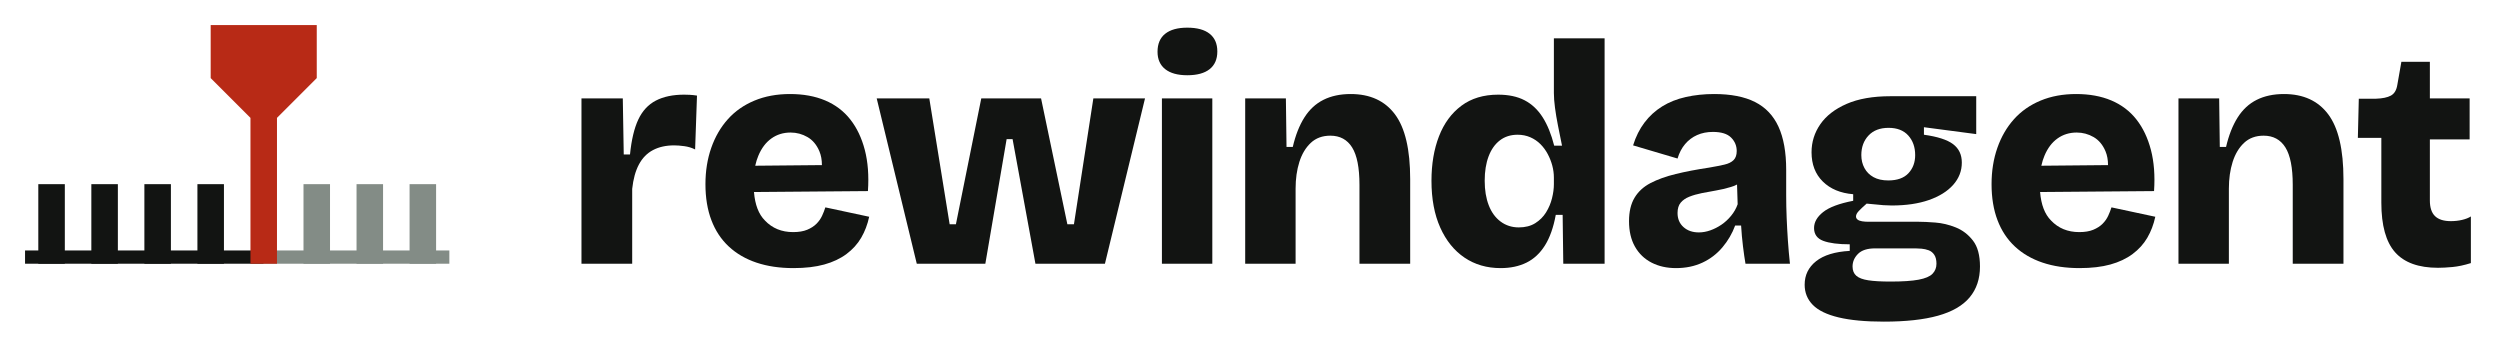
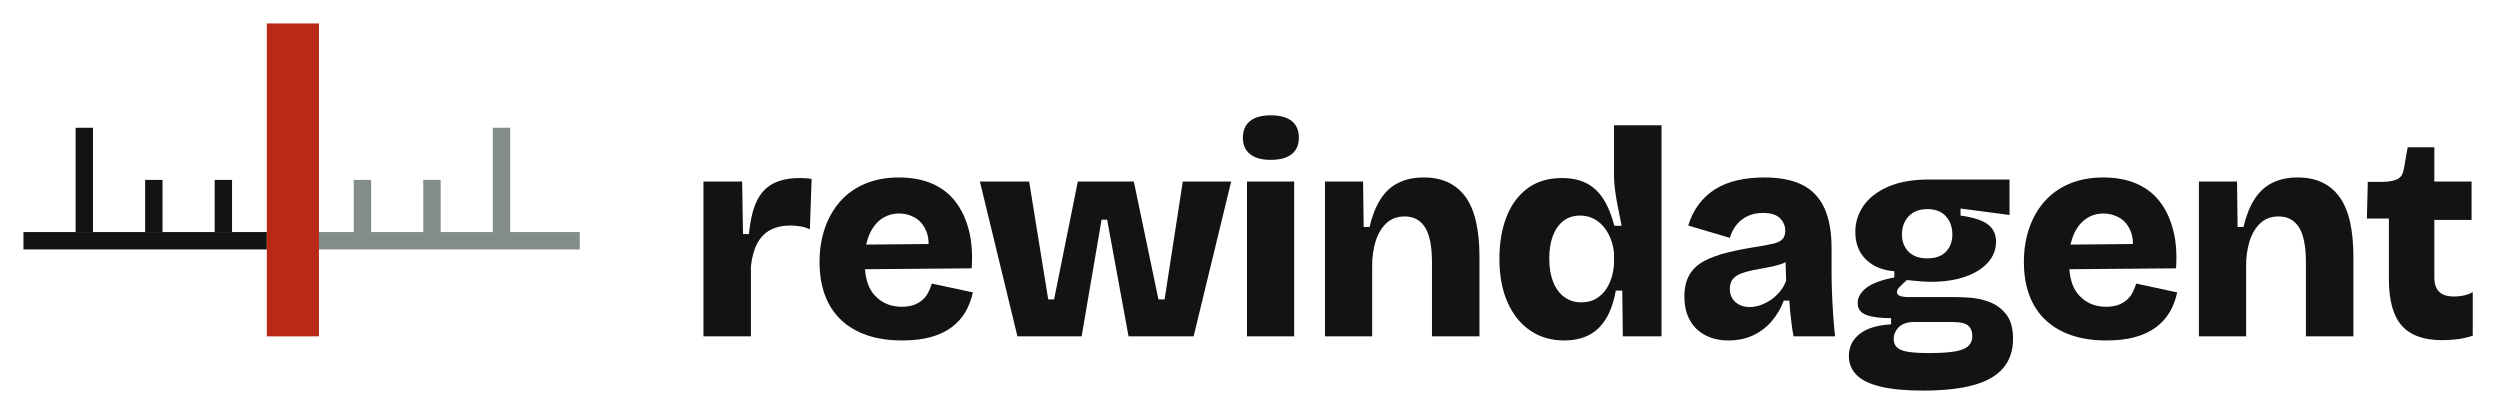
- <svg xmlns="http://www.w3.org/2000/svg" viewBox="0 0 798.53 110.74" width="798.53" height="110.74" role="img">
-   <g transform="translate(8.000 -21.647) scale(8.4706)">
-     <rect x="0" y="12" width="9" height="0.5" fill="#121412" />
-     <rect x="9" y="12" width="7" height="0.5" fill="#838C86" />
-     <rect x="0.5" y="9.5" width="1" height="3" fill="#121412" />
-     <rect x="2.5" y="9.5" width="1" height="3" fill="#121412" />
-     <rect x="4.5" y="9.5" width="1" height="3" fill="#121412" />
-     <rect x="6.5" y="9.5" width="1" height="3" fill="#121412" />
-     <rect x="10.5" y="9.5" width="1" height="3" fill="#838C86" />
-     <rect x="12.5" y="9.5" width="1" height="3" fill="#838C86" />
-     <rect x="14.5" y="9.5" width="1" height="3" fill="#838C86" />
-     <path d="M7 3.5H11V5.5L9.5 7V12.5H8.5V7L7 5.5Z" fill="#B82A16" />
+ <svg xmlns="http://www.w3.org/2000/svg" viewBox="0 0 852.74 141.23" width="852.74" height="141.23" role="img">
+   <g transform="translate(8.000 -33.506) scale(11.8588)">
+     <rect x="0" y="9.5" width="7" height="0.5" fill="#121412" />
+     <rect x="8.5" y="9.5" width="7.5" height="0.5" fill="#838C86" />
+     <rect x="1.5" y="6.5" width="0.5" height="3" fill="#121412" />
+     <rect x="3.5" y="8" width="0.5" height="1.5" fill="#121412" />
+     <rect x="5.5" y="8" width="0.5" height="1.5" fill="#121412" />
+     <rect x="9.5" y="8" width="0.5" height="1.5" fill="#838C86" />
+     <rect x="11.5" y="8" width="0.5" height="1.5" fill="#838C86" />
+     <rect x="13.5" y="6.5" width="0.5" height="3" fill="#838C86" />
+     <path d="M7 3.5H8.5V12.5H7Z" fill="#B82A16" />
  </g>
  <g fill="#121412">
-     <path transform="translate(179.529 84.235) scale(0.1 -0.1)" d="M62 0V528H194L197 349H217Q224 419 243.5 460.5Q263 502 299.5 521.0Q336 540 390 540Q398 540 408.0 539.5Q418 539 431 537L425 365Q409 373 390.5 375.5Q372 378 358 378Q319 378 290.5 363.0Q262 348 245.5 317.0Q229 286 224 239V0Z" />
-     <path transform="translate(222.129 84.235) scale(0.1 -0.1)" d="M313 -14Q247 -14 195.0 3.5Q143 21 106.5 55.0Q70 89 51.0 139.0Q32 189 32 254Q32 317 50.5 370.0Q69 423 103.5 461.5Q138 500 188.5 521.0Q239 542 302 542Q366 542 414.5 521.5Q463 501 494.5 461.0Q526 421 541.0 363.5Q556 306 551 232L187 229Q192 168 222 138Q257 101 312 101Q339 101 357.0 108.5Q375 116 386.5 127.5Q398 139 404.5 153.0Q411 167 415 180L555 150Q547 113 529.5 83.0Q512 53 482.5 31.0Q453 9 411.5 -2.5Q370 -14 313 -14ZM191 313 404 315Q404 340 396 359Q383 390 358.0 404.5Q333 419 304 419Q269 419 242.5 400.0Q216 381 201 345Q195 331 191 313Z" />
-     <path transform="translate(278.829 84.235) scale(0.1 -0.1)" d="M140 0 12 528H180L245 126H265L346 528H537L621 126H642L704 528H869L741 0H519L446 398H427L359 0Z" />
-     <path transform="translate(364.929 84.235) scale(0.1 -0.1)" d="M62 0V528H223V0ZM143 602Q97 602 72.5 621.5Q48 641 48 677Q48 715 72.5 734.5Q97 754 143 754Q190 754 214.5 734.5Q239 715 239 678Q239 641 214.5 621.5Q190 602 143 602Z" />
-     <path transform="translate(391.529 84.235) scale(0.1 -0.1)" d="M62 0V528H192L194 373H214Q227 429 251.0 467.0Q275 505 312.0 523.5Q349 542 399 542Q492 542 540.5 477.0Q589 412 589 270V0H427V252Q427 334 403.5 371.5Q380 409 334 409Q296 409 271.5 386.0Q247 363 235.0 325.0Q223 287 223 240V0Z" />
-     <path transform="translate(453.829 84.235) scale(0.1 -0.1)" d="M255 -14Q189 -14 139.5 19.5Q90 53 62.0 115.5Q34 178 34 265Q34 345 58.0 407.0Q82 469 129.5 504.5Q177 540 247 540Q297 540 331.5 522.0Q366 504 389.0 468.0Q412 432 426 377H451Q444 411 438.0 441.5Q432 472 428.5 498.5Q425 525 425 545V720H587V0H455L453 156H431Q420 96 396.5 58.5Q373 21 337.5 3.5Q302 -14 255 -14ZM313 116Q344 116 365.5 129.5Q387 143 400.0 164.0Q413 185 419.0 209.0Q425 233 425 254V275Q425 294 420.0 313.0Q415 332 405.5 350.0Q396 368 382.0 382.0Q368 396 349.5 404.0Q331 412 309 412Q276 412 252.5 394.0Q229 376 216.5 343.0Q204 310 204.0 265.0Q204 220 217.0 186.5Q230 153 255.0 134.5Q280 116 313 116Z" />
-     <path transform="translate(516.729 84.235) scale(0.1 -0.1)" d="M186 -14Q142 -14 108.0 3.5Q74 21 55.0 54.5Q36 88 36 136Q36 181 53.5 210.5Q71 240 104.5 257.5Q138 275 185.0 286.5Q232 298 292 307Q321 312 340.5 316.5Q360 321 370.0 331.0Q380 341 380 360Q380 385 362.0 403.0Q344 421 304 421Q276 421 253.5 411.0Q231 401 215.0 382.0Q199 363 191 336L49 378Q62 420 85.5 451.0Q109 482 142.0 502.5Q175 523 217.5 532.5Q260 542 308 542Q388 542 438.5 516.5Q489 491 513.5 437.5Q538 384 538 300V219Q538 183 539.5 146.5Q541 110 543.5 73.5Q546 37 550 0H408Q404 23 400.0 55.5Q396 88 394 122H375Q361 84 334.5 52.5Q308 21 270.5 3.5Q233 -14 186 -14ZM259 100Q277 100 295.5 106.5Q314 113 331.0 124.5Q348 136 362.0 153.0Q376 170 383 190L381 253Q372 248 361 245Q338 238 314.5 234.0Q291 230 268.5 225.5Q246 221 228.5 214.0Q211 207 201.0 195.0Q191 183 191 162Q191 134 210.0 117.0Q229 100 259 100Z" />
-     <path transform="translate(574.229 84.235) scale(0.1 -0.1)" d="M275 -185Q187 -185 130.5 -171.5Q74 -158 48.0 -131.5Q22 -105 22 -67Q22 -21 58.5 8.0Q95 37 166 41V62Q111 62 81.5 73.0Q52 84 52 114Q52 142 81.0 165.0Q110 188 177 201V222Q116 227 80.0 262.5Q44 298 44 356Q44 405 72.0 445.5Q100 486 156.0 510.5Q212 535 296 535H570V414L403 436V412Q468 403 496.0 382.0Q524 361 524 323Q524 283 496.5 252.0Q469 221 419.0 203.5Q369 186 300 186Q288 186 273.5 187.0Q259 188 220 192Q204 178 195.0 168.5Q186 159 186 151Q186 145 191.0 141.0Q196 137 205.5 135.5Q215 134 226 134H387Q407 134 439.5 131.5Q472 129 504.5 116.0Q537 103 559.5 74.0Q582 45 582 -9Q582 -68 549.0 -107.5Q516 -147 448.0 -166.0Q380 -185 275 -185ZM296 -57Q354 -57 386.0 -51.0Q418 -45 430.5 -32.0Q443 -19 443 0Q443 18 436.0 28.5Q429 39 418.0 43.0Q407 47 395.5 48.0Q384 49 376 49H247Q210 49 192.5 31.5Q175 14 175 -9Q175 -28 187.0 -38.5Q199 -49 225.5 -53.0Q252 -57 296 -57ZM289 266Q332 266 353.5 289.0Q375 312 375 347Q375 385 353.0 409.5Q331 434 290 434Q249 434 226.0 409.5Q203 385 203 347Q203 324 213.0 305.5Q223 287 242.0 276.5Q261 266 289 266Z" />
-     <path transform="translate(632.929 84.235) scale(0.1 -0.1)" d="M313 -14Q247 -14 195.0 3.5Q143 21 106.5 55.0Q70 89 51.0 139.0Q32 189 32 254Q32 317 50.5 370.0Q69 423 103.5 461.5Q138 500 188.5 521.0Q239 542 302 542Q366 542 414.5 521.5Q463 501 494.5 461.0Q526 421 541.0 363.5Q556 306 551 232L187 229Q192 168 222 138Q257 101 312 101Q339 101 357.0 108.5Q375 116 386.5 127.5Q398 139 404.5 153.0Q411 167 415 180L555 150Q547 113 529.5 83.0Q512 53 482.5 31.0Q453 9 411.5 -2.5Q370 -14 313 -14ZM191 313 404 315Q404 340 396 359Q383 390 358.0 404.5Q333 419 304 419Q269 419 242.5 400.0Q216 381 201 345Q195 331 191 313Z" />
-     <path transform="translate(689.629 84.235) scale(0.1 -0.1)" d="M62 0V528H192L194 373H214Q227 429 251.0 467.0Q275 505 312.0 523.5Q349 542 399 542Q492 542 540.5 477.0Q589 412 589 270V0H427V252Q427 334 403.5 371.5Q380 409 334 409Q296 409 271.5 386.0Q247 363 235.0 325.0Q223 287 223 240V0Z" />
-     <path transform="translate(751.929 84.235) scale(0.1 -0.1)" d="M268 -13Q175 -13 131.0 36.5Q87 86 87 195V402H12L15 527H69Q101 528 117.5 537.0Q134 546 138 571L151 645H242V528H369V397H242V202Q242 168 258.5 152.0Q275 136 309 136Q328 136 345.0 140.0Q362 144 373 151V2Q341 -8 314.5 -10.5Q288 -13 268 -13Z" />
+     <path transform="translate(233.741 114.729) scale(0.1 -0.1)" d="M62 0V528H194L197 349H217Q224 419 243.5 460.5Q263 502 299.5 521.0Q336 540 390 540Q398 540 408.0 539.5Q418 539 431 537L425 365Q409 373 390.5 375.5Q372 378 358 378Q319 378 290.5 363.0Q262 348 245.5 317.0Q229 286 224 239V0Z" />
+     <path transform="translate(276.341 114.729) scale(0.1 -0.1)" d="M313 -14Q247 -14 195.0 3.5Q143 21 106.5 55.0Q70 89 51.0 139.0Q32 189 32 254Q32 317 50.5 370.0Q69 423 103.5 461.5Q138 500 188.5 521.0Q239 542 302 542Q366 542 414.5 521.5Q463 501 494.5 461.0Q526 421 541.0 363.5Q556 306 551 232L187 229Q192 168 222 138Q257 101 312 101Q339 101 357.0 108.5Q375 116 386.5 127.5Q398 139 404.5 153.0Q411 167 415 180L555 150Q547 113 529.5 83.0Q512 53 482.5 31.0Q453 9 411.5 -2.5Q370 -14 313 -14ZM191 313 404 315Q404 340 396 359Q383 390 358.0 404.5Q333 419 304 419Q269 419 242.5 400.0Q216 381 201 345Q195 331 191 313Z" />
+     <path transform="translate(333.041 114.729) scale(0.1 -0.1)" d="M140 0 12 528H180L245 126H265L346 528H537L621 126H642L704 528H869L741 0H519L446 398H427L359 0Z" />
+     <path transform="translate(419.141 114.729) scale(0.1 -0.1)" d="M62 0V528H223V0ZM143 602Q97 602 72.5 621.5Q48 641 48 677Q48 715 72.5 734.5Q97 754 143 754Q190 754 214.5 734.5Q239 715 239 678Q239 641 214.5 621.5Q190 602 143 602Z" />
+     <path transform="translate(445.741 114.729) scale(0.1 -0.1)" d="M62 0V528H192L194 373H214Q227 429 251.0 467.0Q275 505 312.0 523.5Q349 542 399 542Q492 542 540.5 477.0Q589 412 589 270V0H427V252Q427 334 403.5 371.5Q380 409 334 409Q296 409 271.5 386.0Q247 363 235.0 325.0Q223 287 223 240V0Z" />
+     <path transform="translate(508.041 114.729) scale(0.1 -0.1)" d="M255 -14Q189 -14 139.5 19.5Q90 53 62.0 115.5Q34 178 34 265Q34 345 58.0 407.0Q82 469 129.5 504.5Q177 540 247 540Q297 540 331.5 522.0Q366 504 389.0 468.0Q412 432 426 377H451Q444 411 438.0 441.5Q432 472 428.5 498.5Q425 525 425 545V720H587V0H455L453 156H431Q420 96 396.5 58.5Q373 21 337.5 3.5Q302 -14 255 -14ZM313 116Q344 116 365.5 129.5Q387 143 400.0 164.0Q413 185 419.0 209.0Q425 233 425 254V275Q425 294 420.0 313.0Q415 332 405.5 350.0Q396 368 382.0 382.0Q368 396 349.5 404.0Q331 412 309 412Q276 412 252.5 394.0Q229 376 216.5 343.0Q204 310 204.0 265.0Q204 220 217.0 186.5Q230 153 255.0 134.5Q280 116 313 116Z" />
+     <path transform="translate(570.941 114.729) scale(0.1 -0.1)" d="M186 -14Q142 -14 108.0 3.5Q74 21 55.0 54.5Q36 88 36 136Q36 181 53.5 210.5Q71 240 104.5 257.5Q138 275 185.0 286.5Q232 298 292 307Q321 312 340.5 316.5Q360 321 370.0 331.0Q380 341 380 360Q380 385 362.0 403.0Q344 421 304 421Q276 421 253.5 411.0Q231 401 215.0 382.0Q199 363 191 336L49 378Q62 420 85.5 451.0Q109 482 142.0 502.5Q175 523 217.5 532.5Q260 542 308 542Q388 542 438.5 516.5Q489 491 513.5 437.5Q538 384 538 300V219Q538 183 539.5 146.5Q541 110 543.5 73.5Q546 37 550 0H408Q404 23 400.0 55.5Q396 88 394 122H375Q361 84 334.5 52.5Q308 21 270.5 3.5Q233 -14 186 -14ZM259 100Q277 100 295.5 106.5Q314 113 331.0 124.5Q348 136 362.0 153.0Q376 170 383 190L381 253Q372 248 361 245Q338 238 314.5 234.0Q291 230 268.5 225.5Q246 221 228.5 214.0Q211 207 201.0 195.0Q191 183 191 162Q191 134 210.0 117.0Q229 100 259 100Z" />
+     <path transform="translate(628.441 114.729) scale(0.1 -0.1)" d="M275 -185Q187 -185 130.5 -171.5Q74 -158 48.0 -131.5Q22 -105 22 -67Q22 -21 58.5 8.0Q95 37 166 41V62Q111 62 81.5 73.0Q52 84 52 114Q52 142 81.0 165.0Q110 188 177 201V222Q116 227 80.0 262.5Q44 298 44 356Q44 405 72.0 445.5Q100 486 156.0 510.5Q212 535 296 535H570V414L403 436V412Q468 403 496.0 382.0Q524 361 524 323Q524 283 496.5 252.0Q469 221 419.0 203.5Q369 186 300 186Q288 186 273.5 187.0Q259 188 220 192Q204 178 195.0 168.5Q186 159 186 151Q186 145 191.0 141.0Q196 137 205.5 135.5Q215 134 226 134H387Q407 134 439.5 131.5Q472 129 504.5 116.0Q537 103 559.5 74.0Q582 45 582 -9Q582 -68 549.0 -107.5Q516 -147 448.0 -166.0Q380 -185 275 -185ZM296 -57Q354 -57 386.0 -51.0Q418 -45 430.5 -32.0Q443 -19 443 0Q443 18 436.0 28.5Q429 39 418.0 43.0Q407 47 395.5 48.0Q384 49 376 49H247Q210 49 192.5 31.5Q175 14 175 -9Q175 -28 187.0 -38.5Q199 -49 225.5 -53.0Q252 -57 296 -57ZM289 266Q332 266 353.5 289.0Q375 312 375 347Q375 385 353.0 409.5Q331 434 290 434Q249 434 226.0 409.5Q203 385 203 347Q203 324 213.0 305.5Q223 287 242.0 276.5Q261 266 289 266Z" />
+     <path transform="translate(687.141 114.729) scale(0.1 -0.1)" d="M313 -14Q247 -14 195.0 3.5Q143 21 106.5 55.0Q70 89 51.0 139.0Q32 189 32 254Q32 317 50.5 370.0Q69 423 103.5 461.5Q138 500 188.5 521.0Q239 542 302 542Q366 542 414.5 521.5Q463 501 494.5 461.0Q526 421 541.0 363.5Q556 306 551 232L187 229Q192 168 222 138Q257 101 312 101Q339 101 357.0 108.5Q375 116 386.5 127.5Q398 139 404.5 153.0Q411 167 415 180L555 150Q547 113 529.5 83.0Q512 53 482.5 31.0Q453 9 411.5 -2.5Q370 -14 313 -14ZM191 313 404 315Q404 340 396 359Q383 390 358.0 404.5Q333 419 304 419Q269 419 242.5 400.0Q216 381 201 345Q195 331 191 313Z" />
+     <path transform="translate(743.841 114.729) scale(0.1 -0.1)" d="M62 0V528H192L194 373H214Q227 429 251.0 467.0Q275 505 312.0 523.5Q349 542 399 542Q492 542 540.5 477.0Q589 412 589 270V0H427V252Q427 334 403.5 371.5Q380 409 334 409Q296 409 271.5 386.0Q247 363 235.0 325.0Q223 287 223 240V0Z" />
+     <path transform="translate(806.141 114.729) scale(0.1 -0.1)" d="M268 -13Q175 -13 131.0 36.5Q87 86 87 195V402H12L15 527H69Q101 528 117.5 537.0Q134 546 138 571L151 645H242V528H369V397H242V202Q242 168 258.5 152.0Q275 136 309 136Q328 136 345.0 140.0Q362 144 373 151V2Q341 -8 314.5 -10.5Q288 -13 268 -13Z" />
  </g>
</svg>
